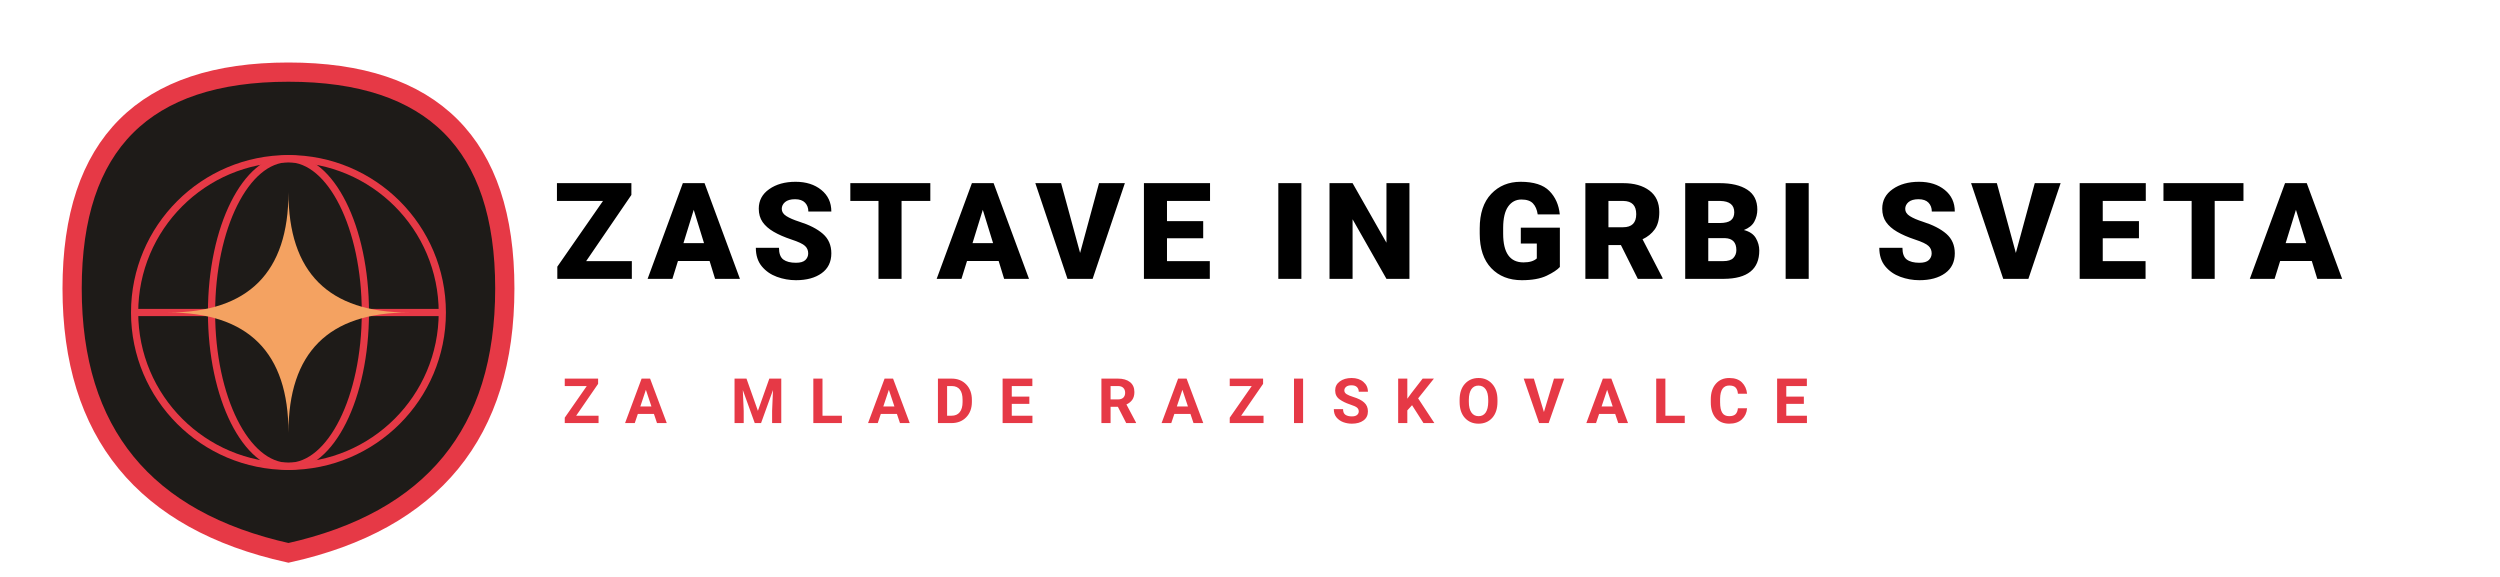
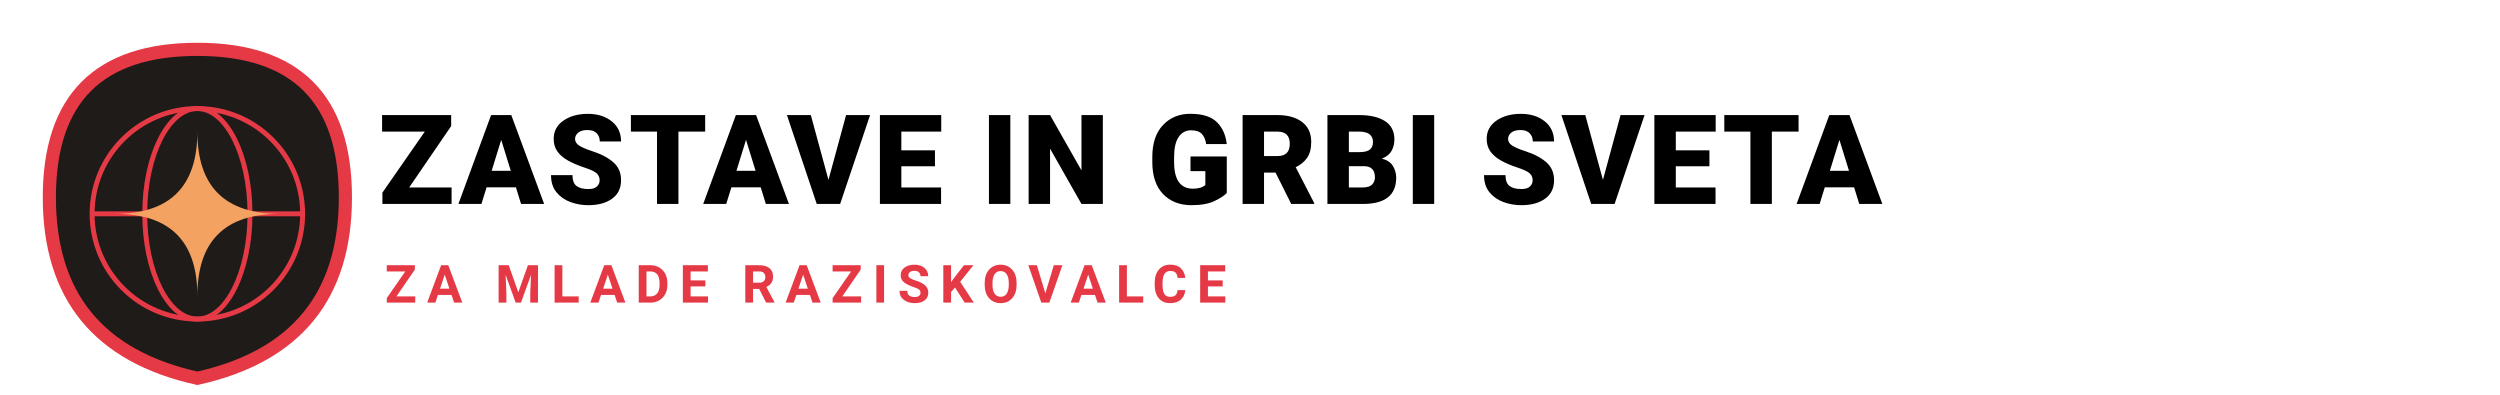
- <svg xmlns="http://www.w3.org/2000/svg" viewBox="0 0 520 120" width="520" height="120">
+ <svg xmlns="http://www.w3.org/2000/svg" viewBox="0 0 760 120" width="760" height="120">
  <g transform="translate(10, 10)">
    <path d="M 50 5 Q 95 5 95 50 Q 95 95 50 105 Q 5 95 5 50 Q 5 5 50 5 Z" fill="#1e1b18" stroke="#e63946" stroke-width="4" />
    <ellipse cx="50" cy="55" rx="32" ry="32" fill="none" stroke="#e63946" stroke-width="1.5" />
    <ellipse cx="50" cy="55" rx="16" ry="32" fill="none" stroke="#e63946" stroke-width="1.5" />
    <line x1="18" y1="55" x2="82" y2="55" stroke="#e63946" stroke-width="1.5" />
    <path d="M 50 30 Q 50 55 25 55 Q 50 55 50 80 Q 50 55 75 55 Q 50 55 50 30 Z" fill="#f4a261" />
  </g>
-   <text x="115" y="58" font-family="-apple-system, BlinkMacSystemFont, 'Segoe UI', Roboto, Helvetica, Arial, sans-serif" font-weight="900" font-size="28" fill="#000000" letter-spacing="2.5">ZASTAVE IN GRBI SVETA</text>
-   <text x="117" y="88" font-family="-apple-system, BlinkMacSystemFont, 'Segoe UI', Roboto, Helvetica, Arial, sans-serif" font-weight="700" font-size="13" fill="#e63946" letter-spacing="5">ZA MLADE RAZISKOVALCE</text>
+   <text x="115" y="62" font-family="-apple-system, BlinkMacSystemFont, 'Segoe UI', Roboto, Helvetica, Arial, sans-serif" font-weight="900" font-size="38" fill="#000000" letter-spacing="1">ZASTAVE IN GRBI SVETA</text>
+   <text x="117" y="92" font-family="-apple-system, BlinkMacSystemFont, 'Segoe UI', Roboto, Helvetica, Arial, sans-serif" font-weight="700" font-size="16" fill="#e63946" letter-spacing="3">ZA MLADE RAZISKOVALCE</text>
</svg>
